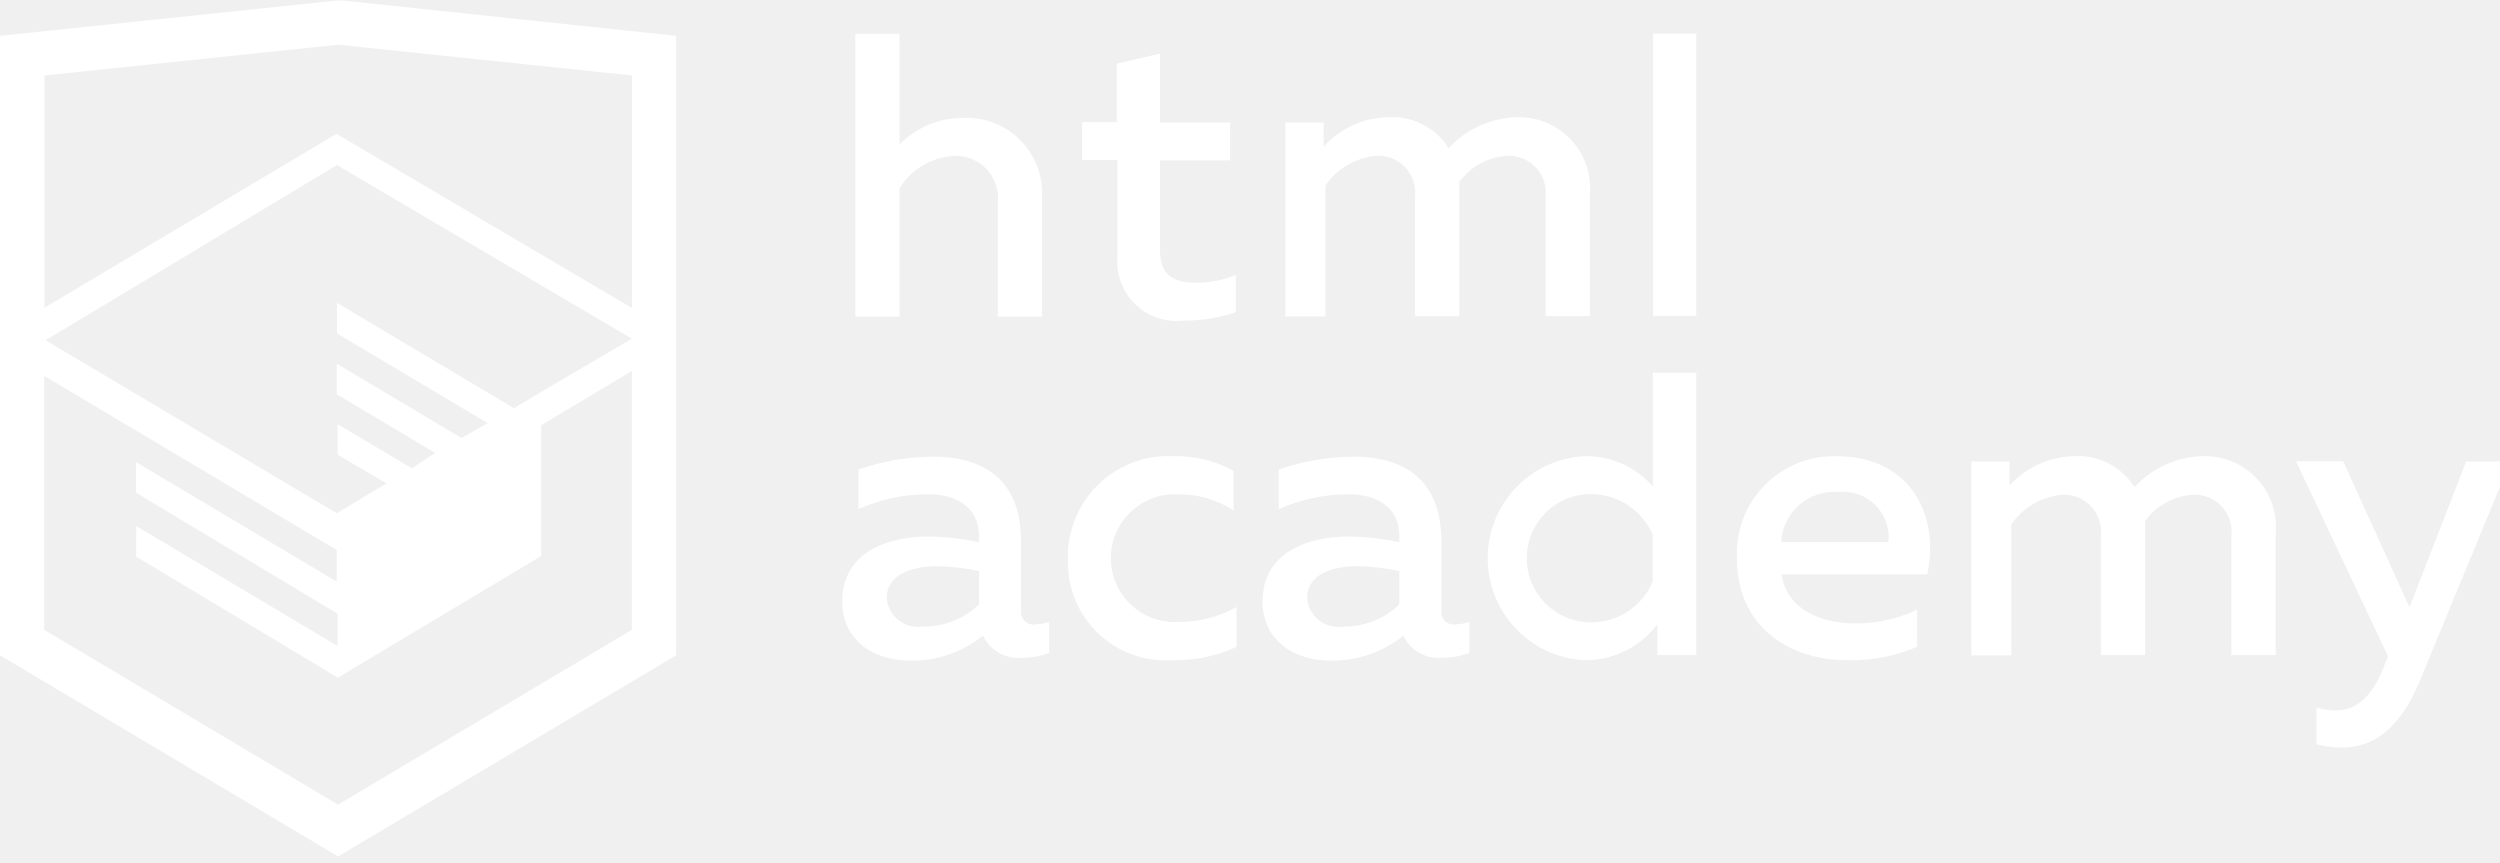
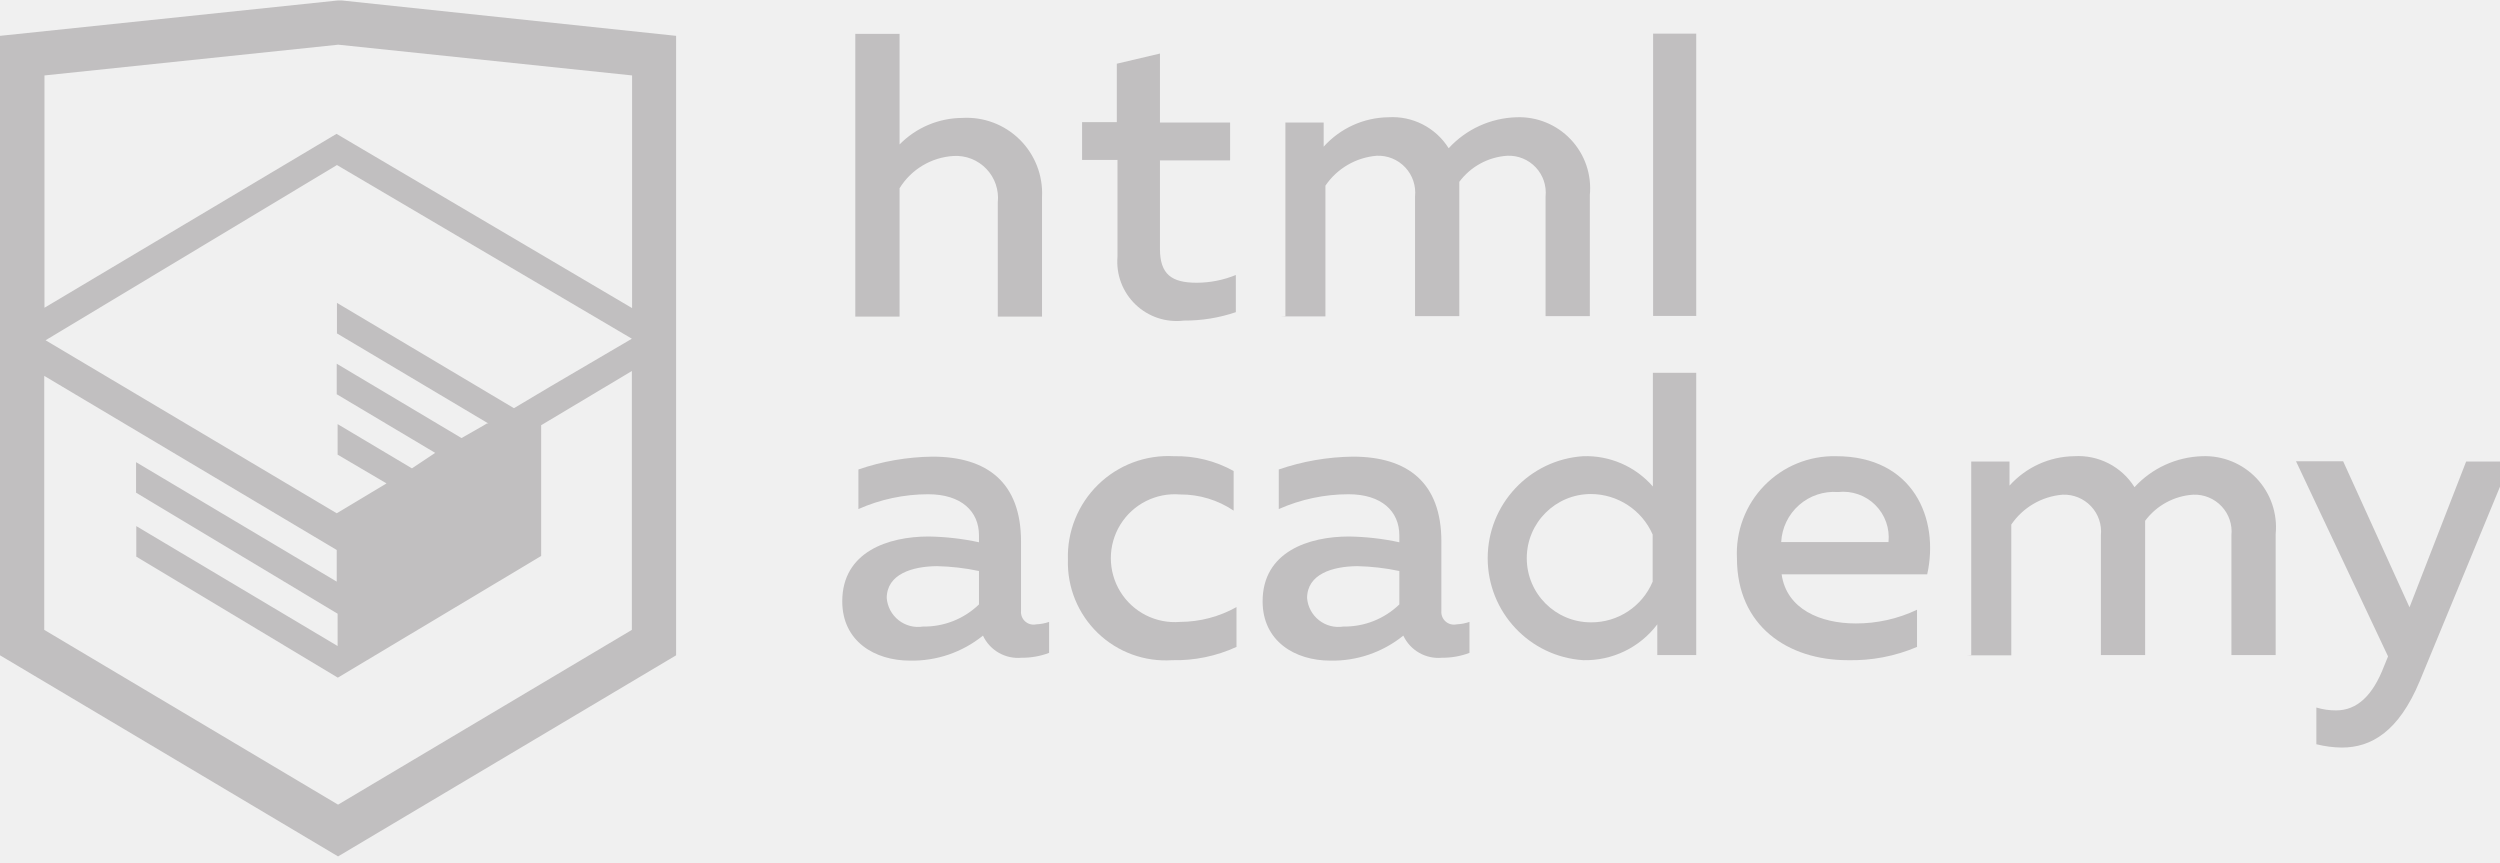
<svg xmlns="http://www.w3.org/2000/svg" id="Layer_1" data-name="Layer 1" viewBox="0 0 113 39">
-   <path d="M401.93,351.51a2.07,2.07,0,0,0,.58-0.11v1.4a3.41,3.41,0,0,1-1.24.22,1.75,1.75,0,0,1-1.75-1,5.08,5.08,0,0,1-3.3,1.13c-1.59,0-3.06-.87-3.06-2.68,0-2.24,2.08-2.93,3.9-2.93a11.63,11.63,0,0,1,2.28.26v-0.31c0-1.09-.8-1.86-2.3-1.86a7.79,7.79,0,0,0-3.15.67v-1.79a10.72,10.72,0,0,1,3.35-.58c2.48,0,4,1.18,4,3.83v3.14A0.57,0.57,0,0,0,401.93,351.51Zm-6.76-1.19a1.42,1.42,0,0,0,1.64,1.29,3.56,3.56,0,0,0,2.53-1V349.1a10.21,10.21,0,0,0-1.9-.22C396.34,348.89,395.17,349.23,395.17,350.33Z" transform="translate(-355.09 -323.29)" fill="#fff" />
-   <path d="M408.15,343.91a5.29,5.29,0,0,1,2.7.67v1.79a4.28,4.28,0,0,0-2.42-.73,2.89,2.89,0,1,0,0,5.76,5.26,5.26,0,0,0,2.55-.67v1.8a6.58,6.58,0,0,1-2.9.6,4.42,4.42,0,0,1-4.72-4.54A4.54,4.54,0,0,1,408.15,343.91Z" transform="translate(-355.09 -323.29)" fill="#fff" />
-   <path d="M420.93,351.51a2.07,2.07,0,0,0,.58-0.11v1.4a3.41,3.41,0,0,1-1.24.22,1.75,1.75,0,0,1-1.75-1,5.08,5.08,0,0,1-3.3,1.13c-1.59,0-3.06-.87-3.06-2.68,0-2.24,2.08-2.93,3.9-2.93a11.63,11.63,0,0,1,2.28.26v-0.31c0-1.09-.8-1.86-2.3-1.86a7.79,7.79,0,0,0-3.15.67v-1.79a10.72,10.72,0,0,1,3.35-.58c2.48,0,4,1.18,4,3.83v3.14A0.57,0.57,0,0,0,420.93,351.51Zm-6.76-1.19a1.42,1.42,0,0,0,1.64,1.29,3.56,3.56,0,0,0,2.53-1V349.1a10.21,10.21,0,0,0-1.9-.22C415.33,348.89,414.17,349.23,414.17,350.33Z" transform="translate(-355.09 -323.29)" fill="#fff" />
-   <path d="M431.76,340.14V352.9H430v-1.39a4.07,4.07,0,0,1-3.35,1.62,4.62,4.62,0,0,1,0-9.22,4,4,0,0,1,3.15,1.37v-5.14h2ZM427,345.62a2.9,2.9,0,0,0,0,5.8,3,3,0,0,0,2.79-1.84v-2.13A3.06,3.06,0,0,0,427,345.62Z" transform="translate(-355.09 -323.29)" fill="#fff" />
-   <path d="M438.08,343.91c3.48,0,4.68,2.81,4.12,5.34h-6.58c0.22,1.57,1.75,2.22,3.35,2.22a6.41,6.41,0,0,0,2.77-.62v1.68a7.5,7.5,0,0,1-3.14.6c-2.68,0-5-1.53-5-4.61A4.39,4.39,0,0,1,438.08,343.91Zm0.09,1.62a2.39,2.39,0,0,0-2.57,2.26h4.85A2.06,2.06,0,0,0,438.17,345.53Z" transform="translate(-355.09 -323.29)" fill="#fff" />
-   <path d="M444.19,352.9v-8.75h1.73v1.09a4,4,0,0,1,2.92-1.33,3,3,0,0,1,2.73,1.4,4.33,4.33,0,0,1,3.06-1.4,3.21,3.21,0,0,1,3.32,3.52v5.47h-2v-5.41a1.67,1.67,0,0,0-1.73-1.84,2.94,2.94,0,0,0-2.17,1.18c0,0.2,0,.4,0,0.6v5.47h-2v-5.41a1.67,1.67,0,0,0-1.73-1.84,3.11,3.11,0,0,0-2.32,1.35v5.91h-2Z" transform="translate(-355.09 -323.29)" fill="#fff" />
-   <path d="M466.56,344.15h2l-4.1,9.93c-0.95,2.28-2.19,3-3.52,3a5,5,0,0,1-1.15-.15v-1.66a3,3,0,0,0,.89.13c0.95,0,1.66-.67,2.17-2l0.18-.44-4.16-8.82H461l3,6.6Z" transform="translate(-355.09 -323.29)" fill="#fff" />
-   <path d="M395.75,324.82v5a4,4,0,0,1,2.83-1.2,3.41,3.41,0,0,1,3.61,3.57v5.41h-2v-5.16a1.9,1.9,0,0,0-2-2.1,3.08,3.08,0,0,0-2.44,1.46v5.8h-2V324.82h2Z" transform="translate(-355.09 -323.29)" fill="#fff" />
-   <path d="M407.52,325.71v3.12h3.17v1.71h-3.17v4c0,1.15.53,1.53,1.66,1.53a4.71,4.71,0,0,0,1.77-.35v1.68a7.14,7.14,0,0,1-2.35.38,2.68,2.68,0,0,1-3-2.88v-4.38H404v-1.71h1.57v-2.64Z" transform="translate(-355.09 -323.29)" fill="#fff" />
-   <path d="M413.19,337.58v-8.75h1.73v1.09a4,4,0,0,1,2.92-1.33,3,3,0,0,1,2.73,1.4,4.33,4.33,0,0,1,3.06-1.4,3.21,3.21,0,0,1,3.32,3.52v5.47h-2v-5.41a1.67,1.67,0,0,0-1.73-1.84,2.94,2.94,0,0,0-2.17,1.18c0,0.2,0,.4,0,0.6v5.47h-2v-5.41a1.67,1.67,0,0,0-1.73-1.84,3.11,3.11,0,0,0-2.32,1.35v5.91h-2Z" transform="translate(-355.09 -323.29)" fill="#fff" />
-   <rect x="74.72" y="1.52" width="1.95" height="12.76" fill="#fff" />
-   <path d="M370.53,323.31l-0.16,0-15.28,1.6v28L370.37,362l15.28-9.09v-28Zm13.12,28.45-13.28,7.9-13.28-7.9V340.28l13.22,7.87,0,1.43-9.07-5.4v1.38l9.11,5.47,0,1.46-9.1-5.42v1.38l9.11,5.47h0l9.19-5.5v-1.39h0v-4.52l4.1-2.45v11.67Zm0-13.16L380,340.74h0l-1.68,1-8-4.76v1.38l6.84,4.07-0.06,0-0.15.09-1,.57-5.64-3.36v1.38l4.45,2.65-1.05.7,0,0-3.36-2v1.38l2.21,1.3-2.25,1.35-13.16-7.82,13.17-7.92h0Zm0-1.39-13.35-7.87h0l-13.2,7.86v-10.5l13.28-1.39,13.28,1.39v10.51Z" transform="translate(-355.09 -323.29)" fill="#fff" />
+   <path d="M401.93,351.51a2.07,2.07,0,0,0,.58-0.11v1.4a3.41,3.41,0,0,1-1.24.22,1.75,1.75,0,0,1-1.75-1,5.08,5.08,0,0,1-3.3,1.13c-1.59,0-3.06-.87-3.06-2.68,0-2.24,2.08-2.93,3.9-2.93a11.63,11.63,0,0,1,2.28.26v-0.31c0-1.09-.8-1.86-2.3-1.86a7.79,7.79,0,0,0-3.15.67v-1.79a10.72,10.72,0,0,1,3.35-.58c2.48,0,4,1.18,4,3.83v3.14A0.57,0.57,0,0,0,401.93,351.51Zm-6.76-1.19a1.42,1.42,0,0,0,1.64,1.29,3.56,3.56,0,0,0,2.53-1V349.1a10.21,10.21,0,0,0-1.9-.22C396.34,348.89,395.17,349.23,395.17,350.33Z" transform="translate(-355.09 -323.29)" fill="#c1bfc0" />
+   <path d="M408.15,343.91a5.29,5.29,0,0,1,2.7.67v1.79a4.28,4.28,0,0,0-2.42-.73,2.89,2.89,0,1,0,0,5.76,5.26,5.26,0,0,0,2.55-.67v1.8a6.58,6.58,0,0,1-2.9.6,4.42,4.42,0,0,1-4.72-4.54A4.54,4.54,0,0,1,408.15,343.91Z" transform="translate(-355.09 -323.29)" fill="#c1bfc0" />
+   <path d="M420.93,351.51a2.07,2.07,0,0,0,.58-0.11v1.4a3.41,3.41,0,0,1-1.24.22,1.75,1.75,0,0,1-1.75-1,5.08,5.08,0,0,1-3.3,1.13c-1.59,0-3.06-.87-3.06-2.68,0-2.24,2.08-2.93,3.9-2.93a11.63,11.63,0,0,1,2.28.26v-0.31c0-1.09-.8-1.86-2.3-1.86a7.79,7.79,0,0,0-3.15.67v-1.79a10.72,10.72,0,0,1,3.35-.58c2.48,0,4,1.18,4,3.83v3.14A0.57,0.57,0,0,0,420.93,351.51Zm-6.76-1.19a1.42,1.42,0,0,0,1.64,1.29,3.56,3.56,0,0,0,2.53-1V349.1a10.21,10.21,0,0,0-1.9-.22C415.33,348.89,414.17,349.23,414.17,350.33Z" transform="translate(-355.09 -323.29)" fill="#c1bfc0" />
+   <path d="M431.76,340.14V352.9H430v-1.39a4.07,4.07,0,0,1-3.35,1.62,4.62,4.62,0,0,1,0-9.22,4,4,0,0,1,3.15,1.37v-5.14h2ZM427,345.62a2.9,2.9,0,0,0,0,5.8,3,3,0,0,0,2.79-1.84v-2.13A3.06,3.06,0,0,0,427,345.62Z" transform="translate(-355.09 -323.29)" fill="#c1bfc0" />
+   <path d="M438.08,343.91c3.48,0,4.68,2.81,4.12,5.34h-6.58c0.22,1.57,1.75,2.22,3.35,2.22a6.41,6.41,0,0,0,2.77-.62v1.68a7.5,7.5,0,0,1-3.14.6c-2.68,0-5-1.53-5-4.61A4.39,4.39,0,0,1,438.08,343.91Zm0.09,1.62a2.39,2.39,0,0,0-2.57,2.26h4.85A2.06,2.06,0,0,0,438.17,345.53Z" transform="translate(-355.09 -323.29)" fill="#c1bfc0" />
+   <path d="M444.19,352.9v-8.75h1.73v1.09a4,4,0,0,1,2.92-1.33,3,3,0,0,1,2.73,1.4,4.33,4.33,0,0,1,3.06-1.4,3.21,3.21,0,0,1,3.32,3.52v5.47h-2v-5.41a1.67,1.67,0,0,0-1.73-1.84,2.94,2.94,0,0,0-2.17,1.18c0,0.2,0,.4,0,0.6v5.47h-2v-5.41a1.67,1.67,0,0,0-1.73-1.84,3.11,3.11,0,0,0-2.32,1.35v5.91h-2Z" transform="translate(-355.09 -323.29)" fill="#c1bfc0" />
+   <path d="M466.56,344.15h2l-4.1,9.93c-0.95,2.28-2.19,3-3.52,3a5,5,0,0,1-1.15-.15v-1.66a3,3,0,0,0,.89.13c0.95,0,1.66-.67,2.17-2l0.18-.44-4.16-8.82H461l3,6.6Z" transform="translate(-355.09 -323.29)" fill="#c1bfc0" />
+   <path d="M395.75,324.82v5a4,4,0,0,1,2.83-1.2,3.41,3.41,0,0,1,3.61,3.57v5.41h-2v-5.16a1.9,1.9,0,0,0-2-2.1,3.08,3.08,0,0,0-2.44,1.46v5.8h-2V324.82h2Z" transform="translate(-355.09 -323.29)" fill="#c1bfc0" />
+   <path d="M407.52,325.71v3.12h3.17v1.71h-3.17v4c0,1.15.53,1.53,1.66,1.53a4.71,4.71,0,0,0,1.77-.35v1.68a7.14,7.14,0,0,1-2.35.38,2.68,2.68,0,0,1-3-2.88v-4.38H404v-1.71h1.57v-2.64Z" transform="translate(-355.09 -323.29)" fill="#c1bfc0" />
+   <path d="M413.19,337.58v-8.75h1.73v1.09a4,4,0,0,1,2.92-1.33,3,3,0,0,1,2.73,1.4,4.33,4.33,0,0,1,3.06-1.4,3.21,3.21,0,0,1,3.32,3.52v5.47h-2v-5.41a1.67,1.67,0,0,0-1.73-1.84,2.94,2.94,0,0,0-2.17,1.18c0,0.2,0,.4,0,0.6v5.47h-2v-5.41a1.67,1.67,0,0,0-1.73-1.84,3.11,3.11,0,0,0-2.32,1.35v5.91h-2Z" transform="translate(-355.09 -323.29)" fill="#c1bfc0" />
+   <rect x="74.72" y="1.52" width="1.95" height="12.76" fill="#c1bfc0" />
+   <path d="M370.53,323.31l-0.16,0-15.28,1.6v28L370.37,362l15.28-9.09v-28Zm13.12,28.45-13.28,7.9-13.28-7.9V340.28l13.22,7.87,0,1.43-9.07-5.4v1.38l9.11,5.47,0,1.46-9.1-5.42v1.38l9.11,5.47h0l9.19-5.5v-1.39h0v-4.52l4.1-2.45v11.67Zm0-13.16L380,340.74h0l-1.68,1-8-4.76v1.38l6.84,4.07-0.06,0-0.15.09-1,.57-5.64-3.36v1.38l4.45,2.65-1.05.7,0,0-3.36-2v1.38l2.21,1.3-2.25,1.35-13.16-7.82,13.17-7.92h0Zm0-1.39-13.35-7.87h0l-13.2,7.86v-10.5l13.28-1.39,13.28,1.39v10.51Z" transform="translate(-355.09 -323.29)" fill="#c1bfc0" />
</svg>
